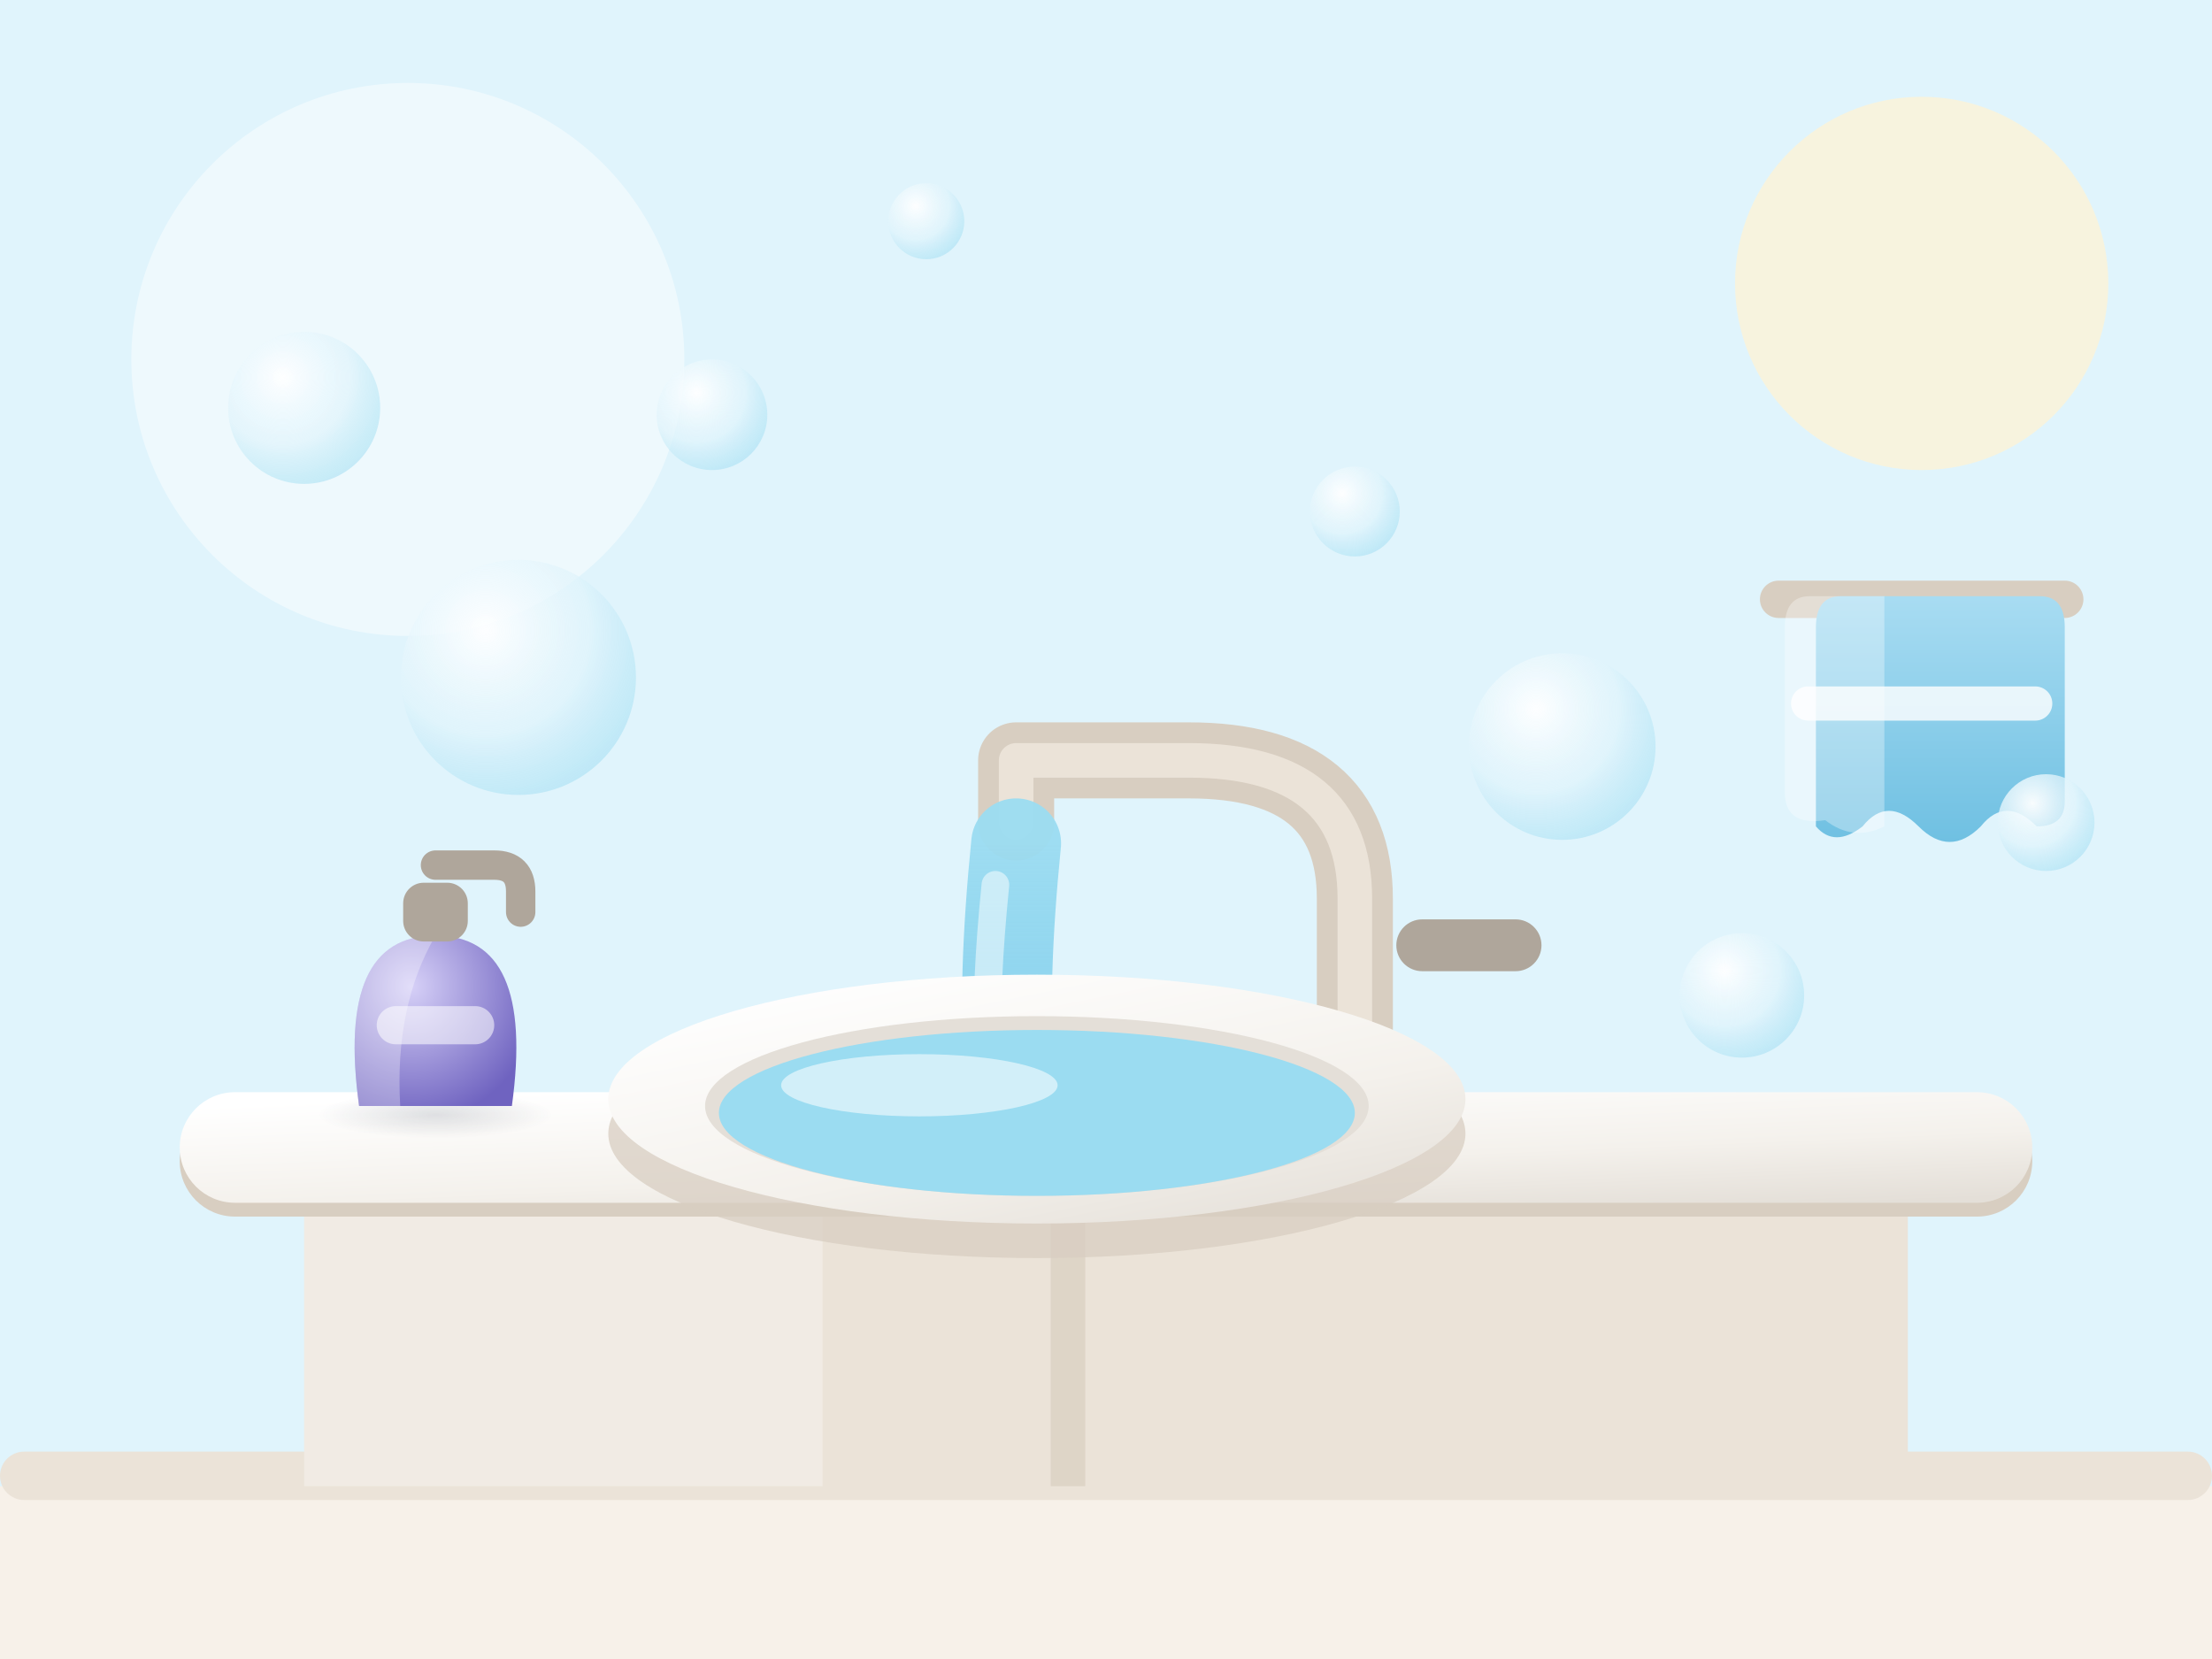
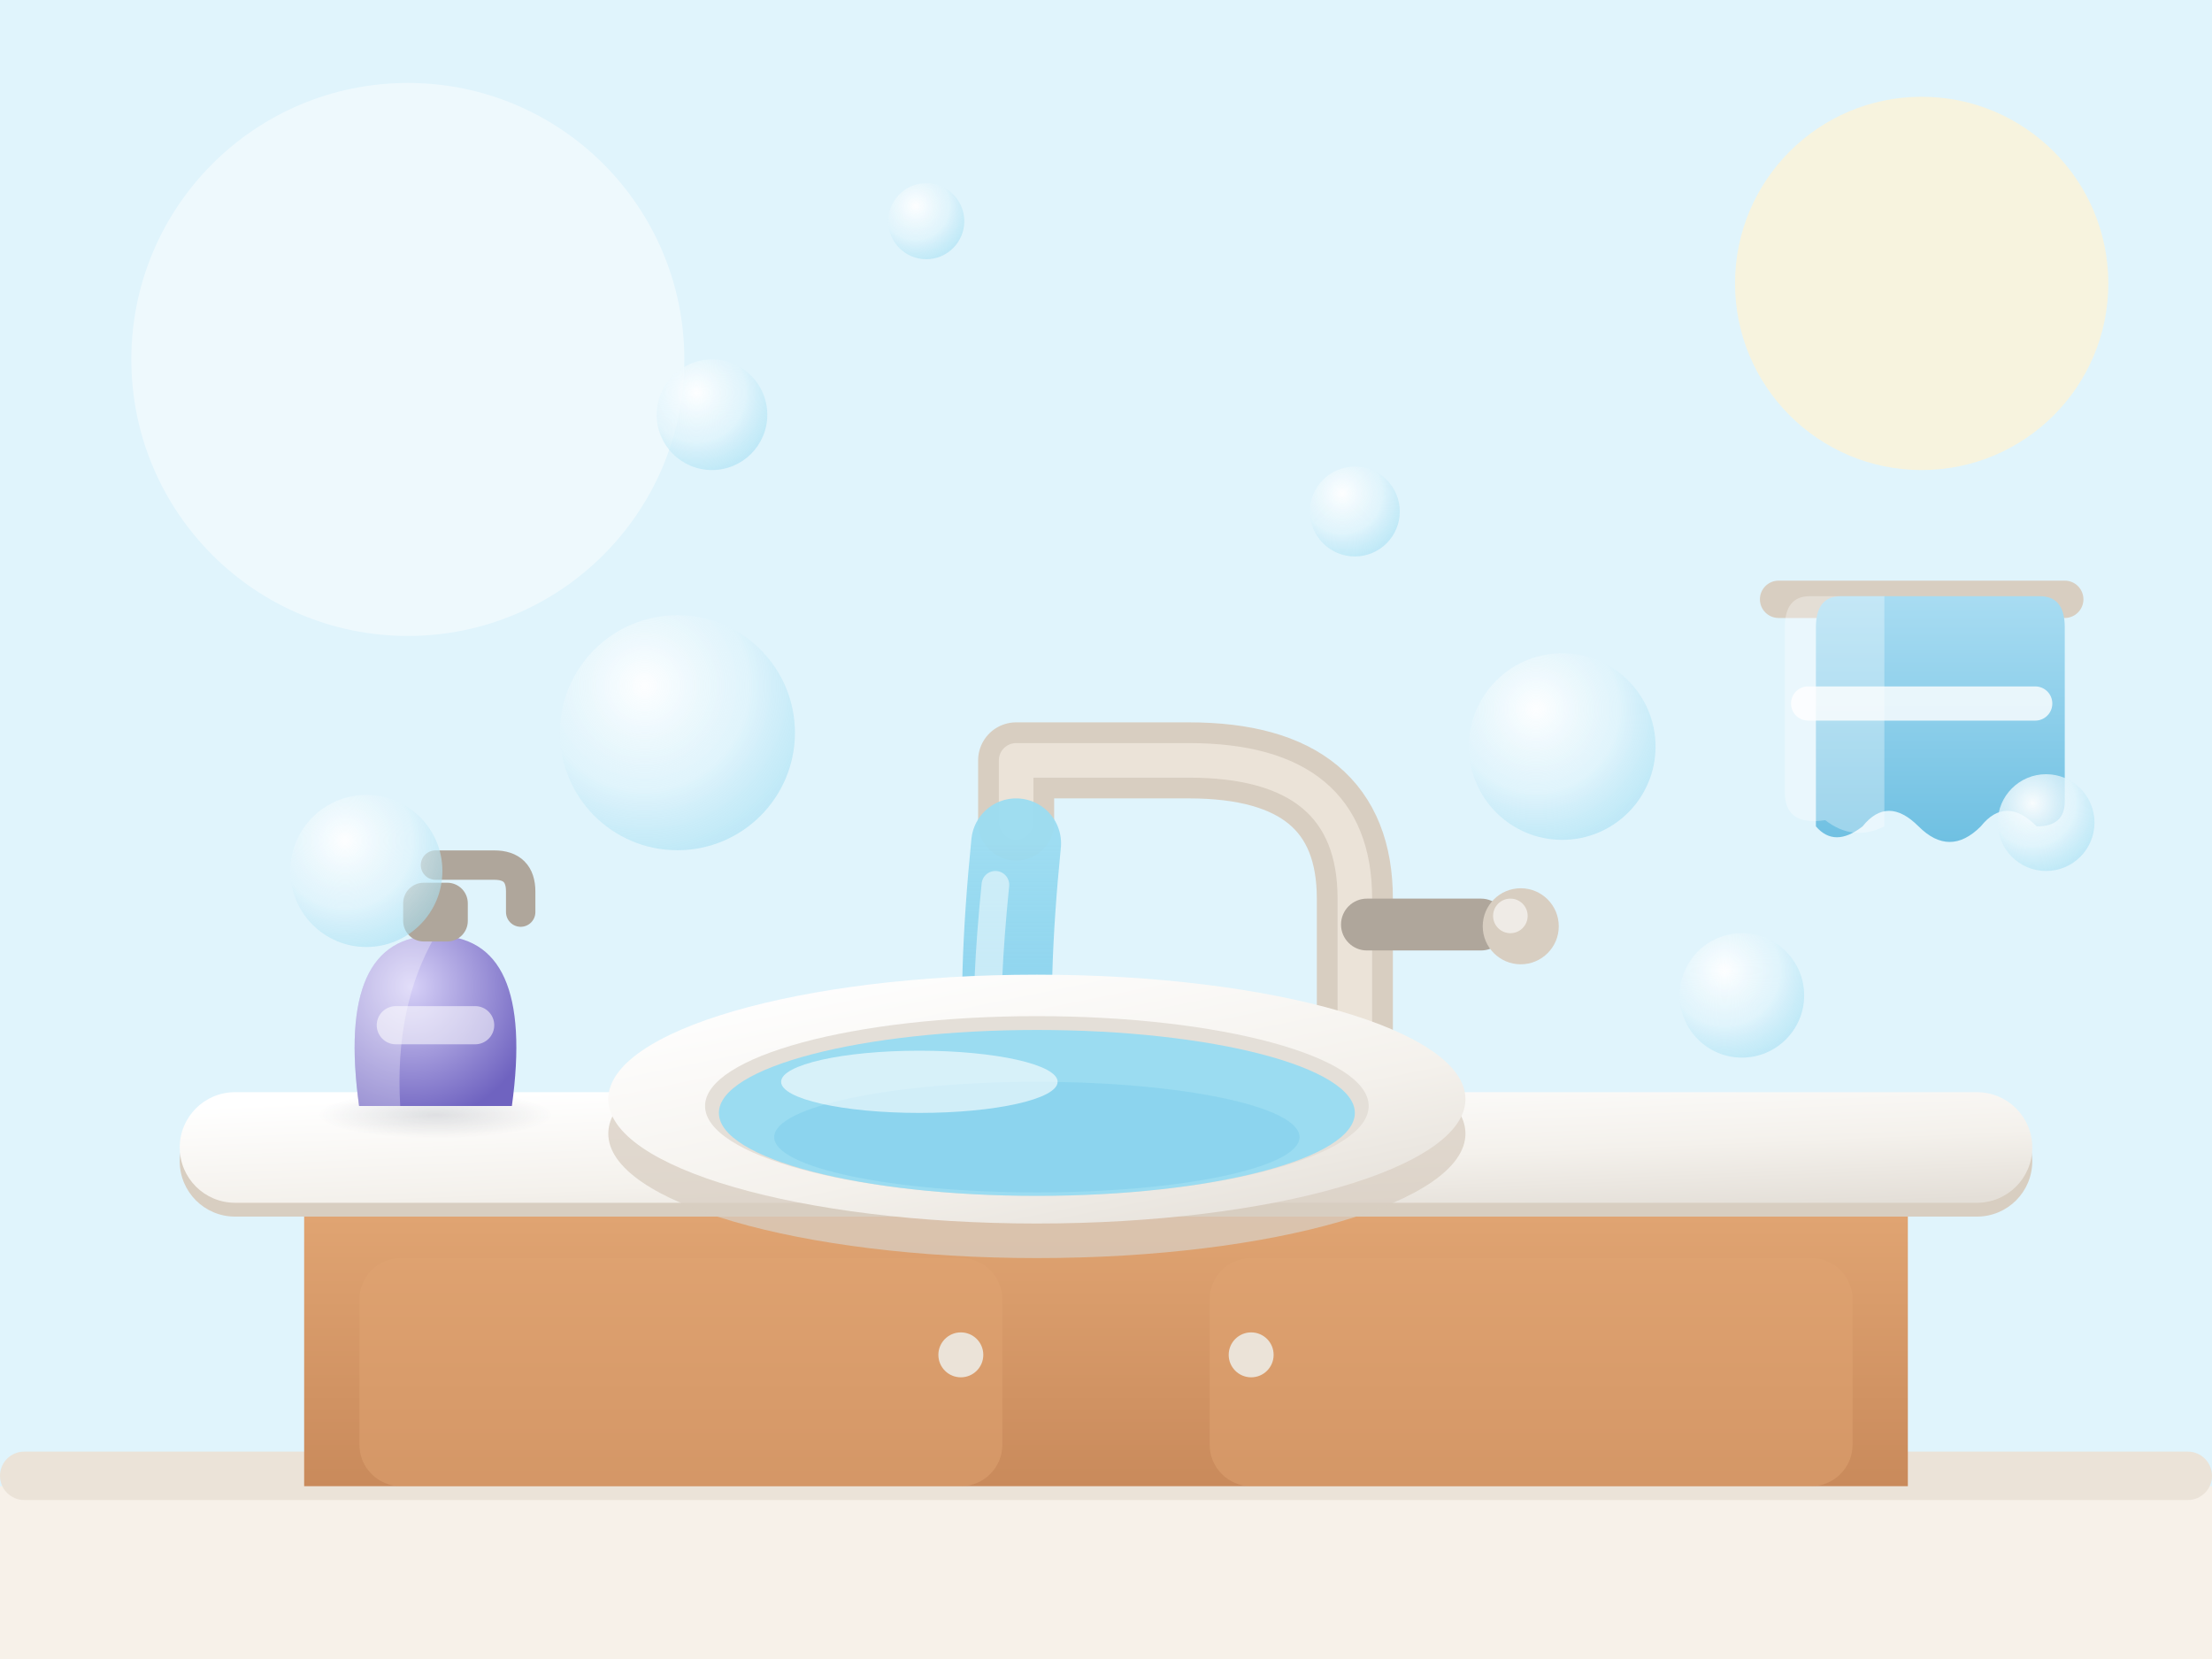
<svg xmlns="http://www.w3.org/2000/svg" viewBox="0 0 640 480" width="640" height="480">
  <defs>
    <radialGradient id="bubbleFill" cx="0.36" cy="0.3" r="0.8">
      <stop offset="0" stop-color="#FFFFFF" stop-opacity="0.95" />
      <stop offset="0.55" stop-color="#E0F4FC" stop-opacity="0.7" />
      <stop offset="1" stop-color="#9BDCF1" stop-opacity="0.55" />
    </radialGradient>
    <radialGradient id="lavenderBall" cx="0.35" cy="0.3" r="0.8">
      <stop offset="0" stop-color="#D6D0F7" />
      <stop offset="1" stop-color="#6F63C0" />
    </radialGradient>
    <linearGradient id="porcelainGrad" x1="0.2" y1="0" x2="0.9" y2="1">
      <stop offset="0" stop-color="#FFFFFF" />
      <stop offset="0.6" stop-color="#F4F1EC" />
      <stop offset="1" stop-color="#E4DFD8" />
    </linearGradient>
    <radialGradient id="softShadow" cx="0.5" cy="0.5" r="0.5">
      <stop offset="0" stop-color="#243047" stop-opacity="0.14" />
      <stop offset="1" stop-color="#243047" stop-opacity="0" />
    </radialGradient>
    <linearGradient id="towelGrad" x1="0" y1="0" x2="0" y2="1">
      <stop offset="0" stop-color="#A8DCF2" />
      <stop offset="1" stop-color="#6FC0E2" />
    </linearGradient>
    <linearGradient id="waterStream" x1="0" y1="0" x2="0" y2="1">
      <stop offset="0" stop-color="#9BDCF1" stop-opacity="0.95" />
      <stop offset="1" stop-color="#6FC7E8" stop-opacity="0.75" />
    </linearGradient>
+     <linearGradient id="woodGradV" x1="0" y1="0" x2="0" y2="1">
+       <stop offset="0" stop-color="#E0A472" />
+       <stop offset="1" stop-color="#C98A5B" />
+     </linearGradient>
  </defs>
  <g id="games-bubbleWash">
    <rect x="0" y="0" width="640" height="480" fill="#E0F4FC" />
    <circle cx="118" cy="104" r="80" fill="#FFFFFF" opacity="0.45" />
    <circle cx="556" cy="82" r="54" fill="#FFF3D4" opacity="0.75" />
    <rect x="0" y="430" width="640" height="50" fill="#F7F1E9" />
    <rect x="0" y="420" width="640" height="14" rx="7" fill="#EBE3D8" />
-     <path d="M 88 352 h 464 v 78 h -464 Z" fill="#EBE3D8" />
-     <path d="M 88 352 h 150 v 78 h -150 Z" fill="#FFFFFF" opacity="0.3" />
-     <rect x="304" y="352" width="10" height="78" fill="#D8CEC1" opacity="0.7" />
+     <path d="M 88 352 h 464 v 78 h -464 Z" fill="url(#woodGradV)" />
+     <rect x="104" y="364" width="186" height="66" rx="12" fill="#E0A472" opacity="0.5" />
+     <rect x="350" y="364" width="186" height="66" rx="12" fill="#E0A472" opacity="0.5" />
+     <circle cx="278" cy="392" r="6.5" fill="#EBE3D8" />
+     <circle cx="362" cy="392" r="6.5" fill="#EBE3D8" />
    <rect x="52" y="320" width="536" height="32" rx="16" fill="#D8CEC1" />
    <rect x="52" y="316" width="536" height="32" rx="16" fill="url(#porcelainGrad)" />
    <g transform="translate(556 168) scale(0.9)">
      <rect x="-52" y="0" width="104" height="12" rx="6" fill="#D8CEC1" />
      <path d="M -38 5 h 76 q 8 0 8 10 v 56 q 0 8 -9 8 q -10 -10 -18 0 q -10 10 -20 0 q -10 -10 -18 0 q -9 7 -15 0 v -64 q 0 -10 8 -10 Z" fill="url(#towelGrad)" />
      <path d="M -38 5 h 26 v 74 q -10 5 -19 -2 q -13 2 -13 -9 v -53 q 0 -10 8 -10 Z" fill="#FFFFFF" opacity="0.32" />
      <rect x="-42" y="34" width="84" height="11" rx="5.5" fill="#FFFFFF" opacity="0.8" />
    </g>
    <g transform="translate(126 320) scale(0.85)">
      <ellipse cx="0" cy="3" rx="40" ry="8" fill="url(#softShadow)" />
      <path d="M -26 0 q -8 -58 26 -58 q 34 0 26 58 Z" fill="url(#lavenderBall)" />
      <path d="M -26 0 q -8 -58 26 -58 q -14 24 -12 58 Z" fill="#FFFFFF" opacity="0.3" />
      <rect x="-20" y="-34" width="40" height="13" rx="6.5" fill="#FFFFFF" opacity="0.55" />
      <rect x="-11" y="-76" width="22" height="20" rx="7" fill="#AFA69B" />
      <path d="M 0 -82 h 20 q 9 0 9 9 v 7" stroke="#AFA69B" stroke-width="10" fill="none" stroke-linecap="round" />
    </g>
    <g transform="translate(300 318) scale(1)">
      <path d="M 92 6 V -58 q 0 -40 -48 -40 h -50 v 18" stroke="#D8CEC1" stroke-width="22" fill="none" stroke-linecap="round" stroke-linejoin="round" />
      <path d="M 92 6 V -58 q 0 -40 -48 -40 h -50 v 18" stroke="#EBE3D8" stroke-width="10" fill="none" stroke-linecap="round" stroke-linejoin="round" />
-       <rect x="104" y="-52" width="42" height="15" rx="7.5" fill="#AFA69B" />
+       <rect x="88" y="-58" width="48" height="15" rx="7.5" fill="#AFA69B" />
+       <circle cx="140" cy="-50" r="11" fill="#D8CEC1" />
+       <circle cx="137" cy="-53" r="5" fill="#FFFFFF" opacity="0.6" />
      <path d="M -6 -74 q -4 40 -2 66" stroke="url(#waterStream)" stroke-width="26" stroke-linecap="round" fill="none" />
      <path d="M -12 -62 q -3 30 -2 46" stroke="#FFFFFF" stroke-width="8" stroke-linecap="round" fill="none" opacity="0.5" />
      <ellipse cx="0" cy="10" rx="124" ry="36" fill="#D8CEC1" opacity="0.75" />
      <ellipse cx="0" cy="0" rx="124" ry="36" fill="url(#porcelainGrad)" />
      <ellipse cx="0" cy="2" rx="96" ry="26" fill="#E4DFD8" />
      <ellipse cx="0" cy="4" rx="92" ry="24" fill="#9BDCF1" />
-       <ellipse cx="-34" cy="-4" rx="40" ry="9" fill="#FFFFFF" opacity="0.55" />
+       <ellipse cx="0" cy="11" rx="76" ry="16" fill="#6FC7E8" opacity="0.35" />
+       <ellipse cx="-34" cy="-5" rx="40" ry="9" fill="#FFFFFF" opacity="0.6" />
    </g>
    <g>
-       <circle cx="150" cy="196" r="34" fill="url(#bubbleFill)" />
-       <circle cx="88" cy="118" r="22" fill="url(#bubbleFill)" />
+       <circle cx="196" cy="212" r="34" fill="url(#bubbleFill)" />
+       <circle cx="106" cy="252" r="22" fill="url(#bubbleFill)" />
      <circle cx="452" cy="216" r="27" fill="url(#bubbleFill)" />
      <circle cx="504" cy="288" r="18" fill="url(#bubbleFill)" />
      <circle cx="206" cy="120" r="16" fill="url(#bubbleFill)" />
      <circle cx="392" cy="148" r="13" fill="url(#bubbleFill)" />
      <circle cx="268" cy="64" r="11" fill="url(#bubbleFill)" />
      <circle cx="592" cy="238" r="14" fill="url(#bubbleFill)" />
    </g>
  </g>
</svg>
